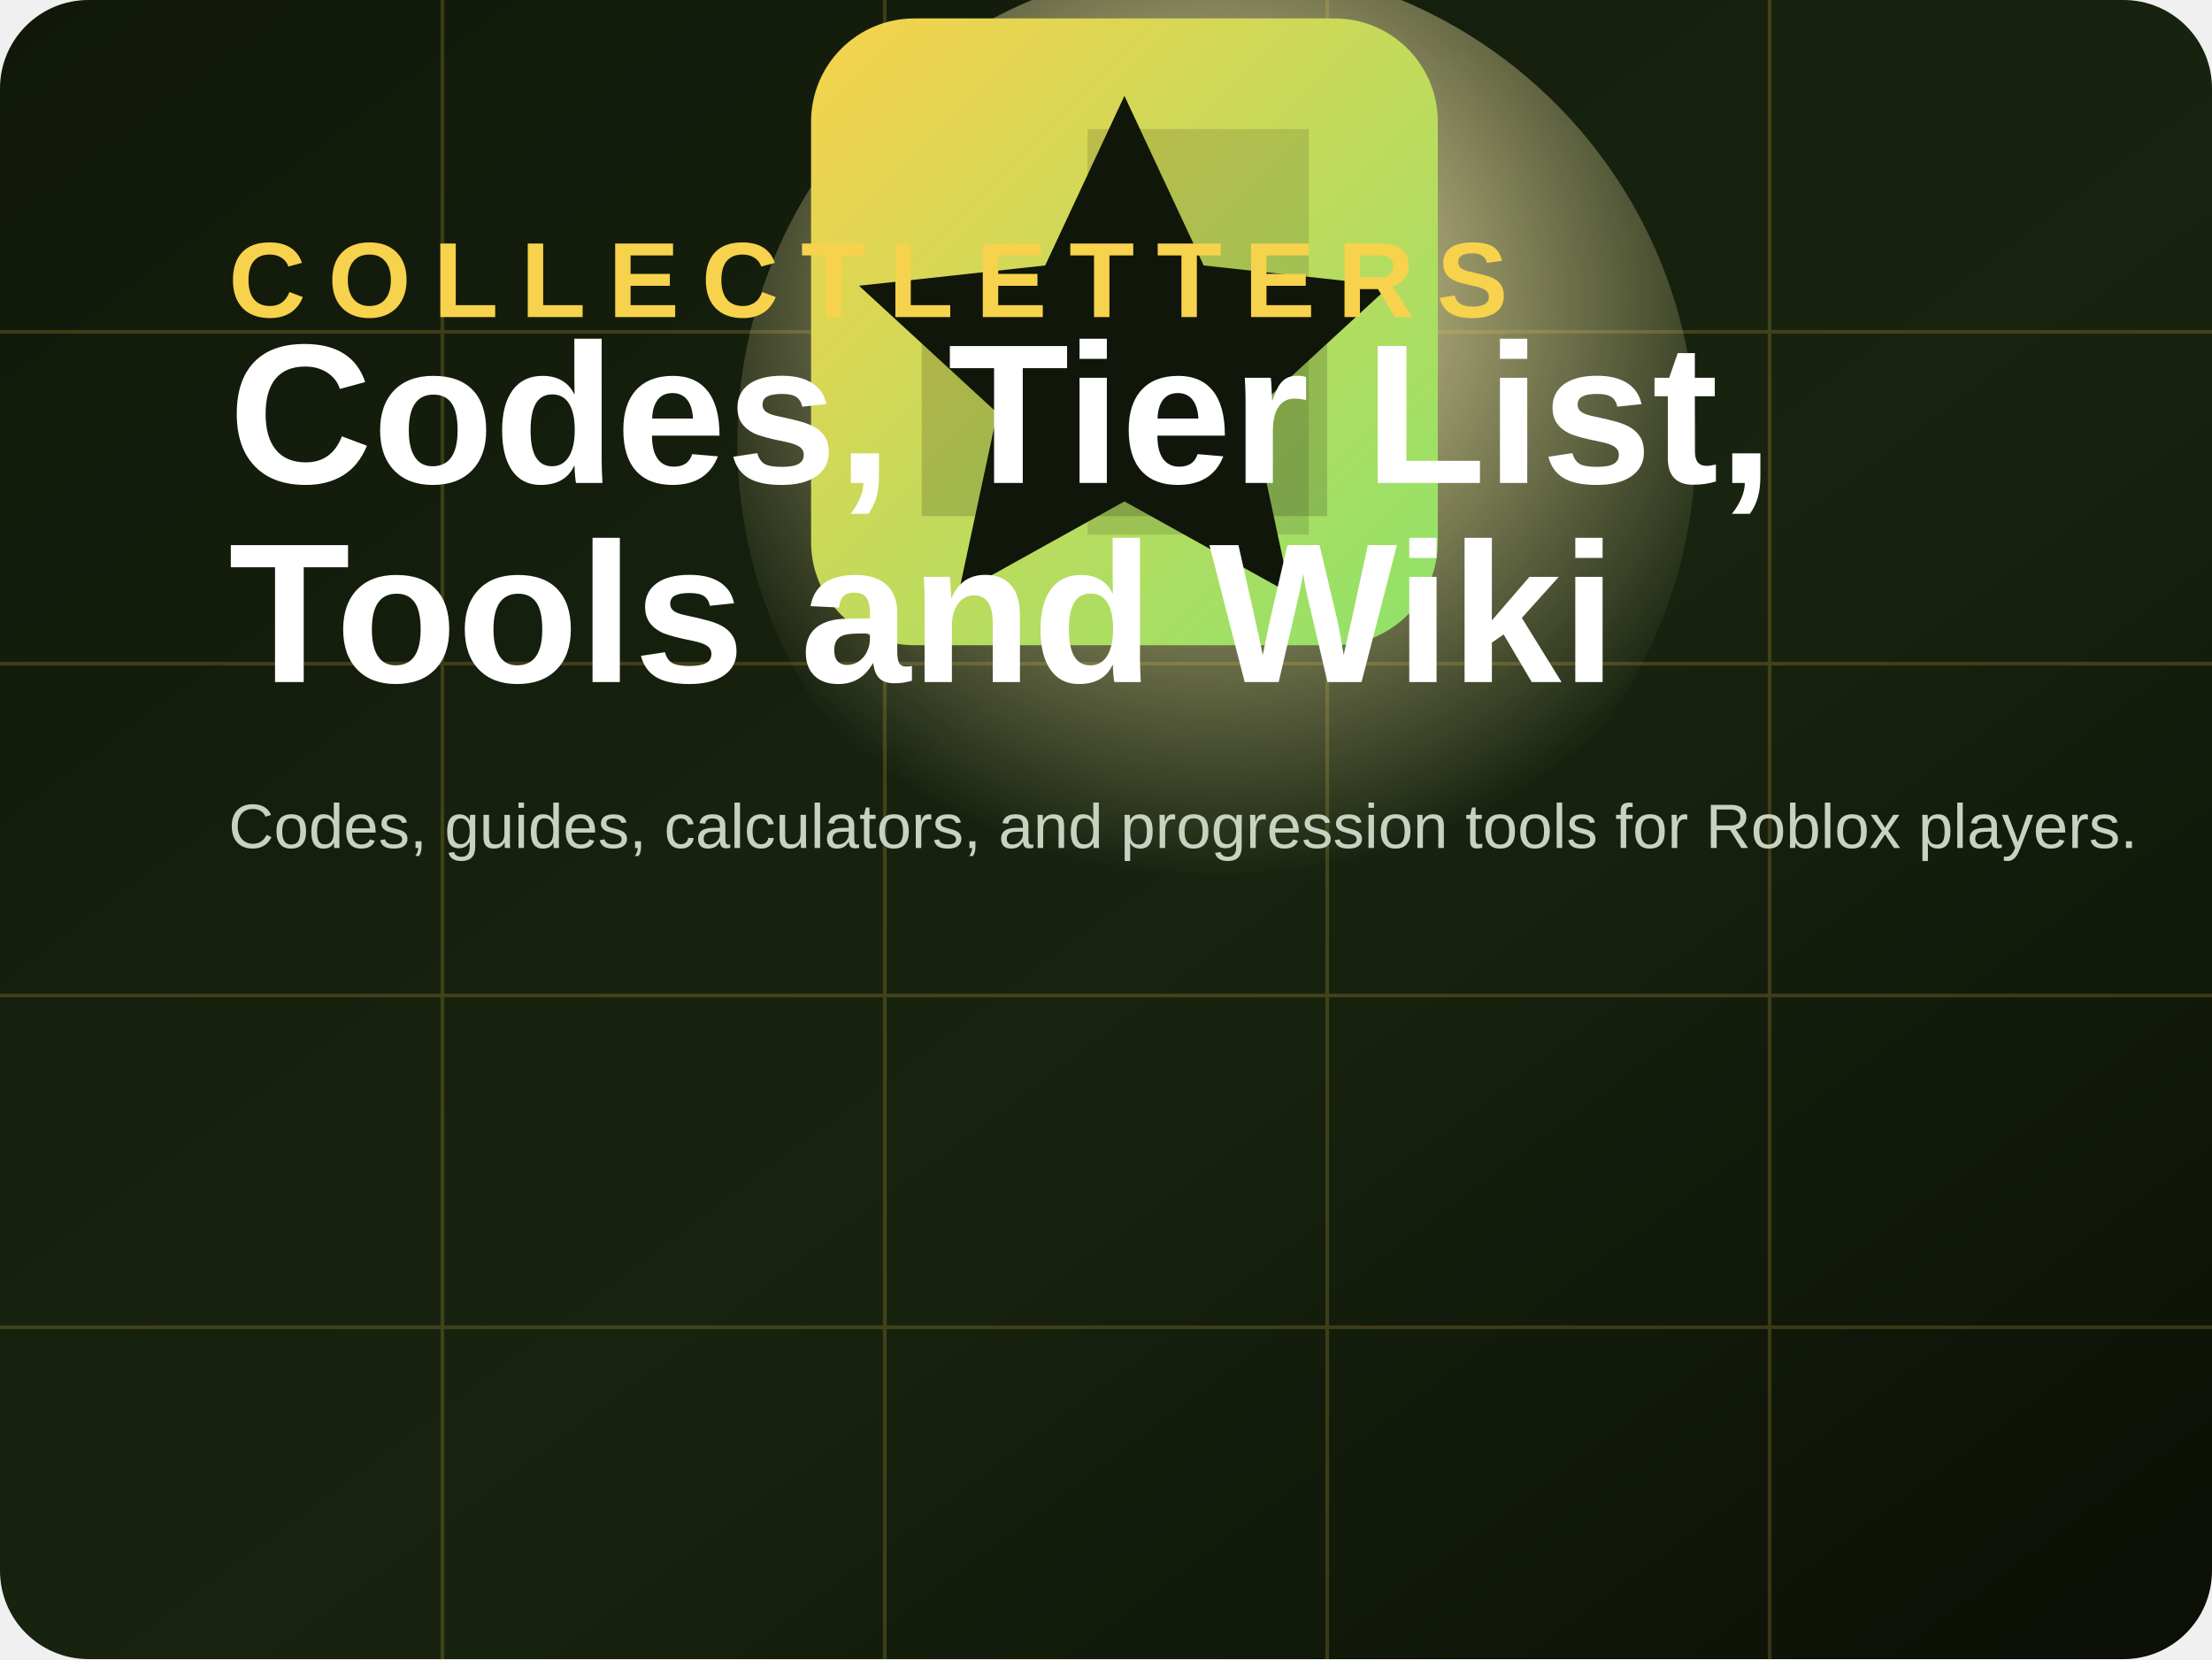
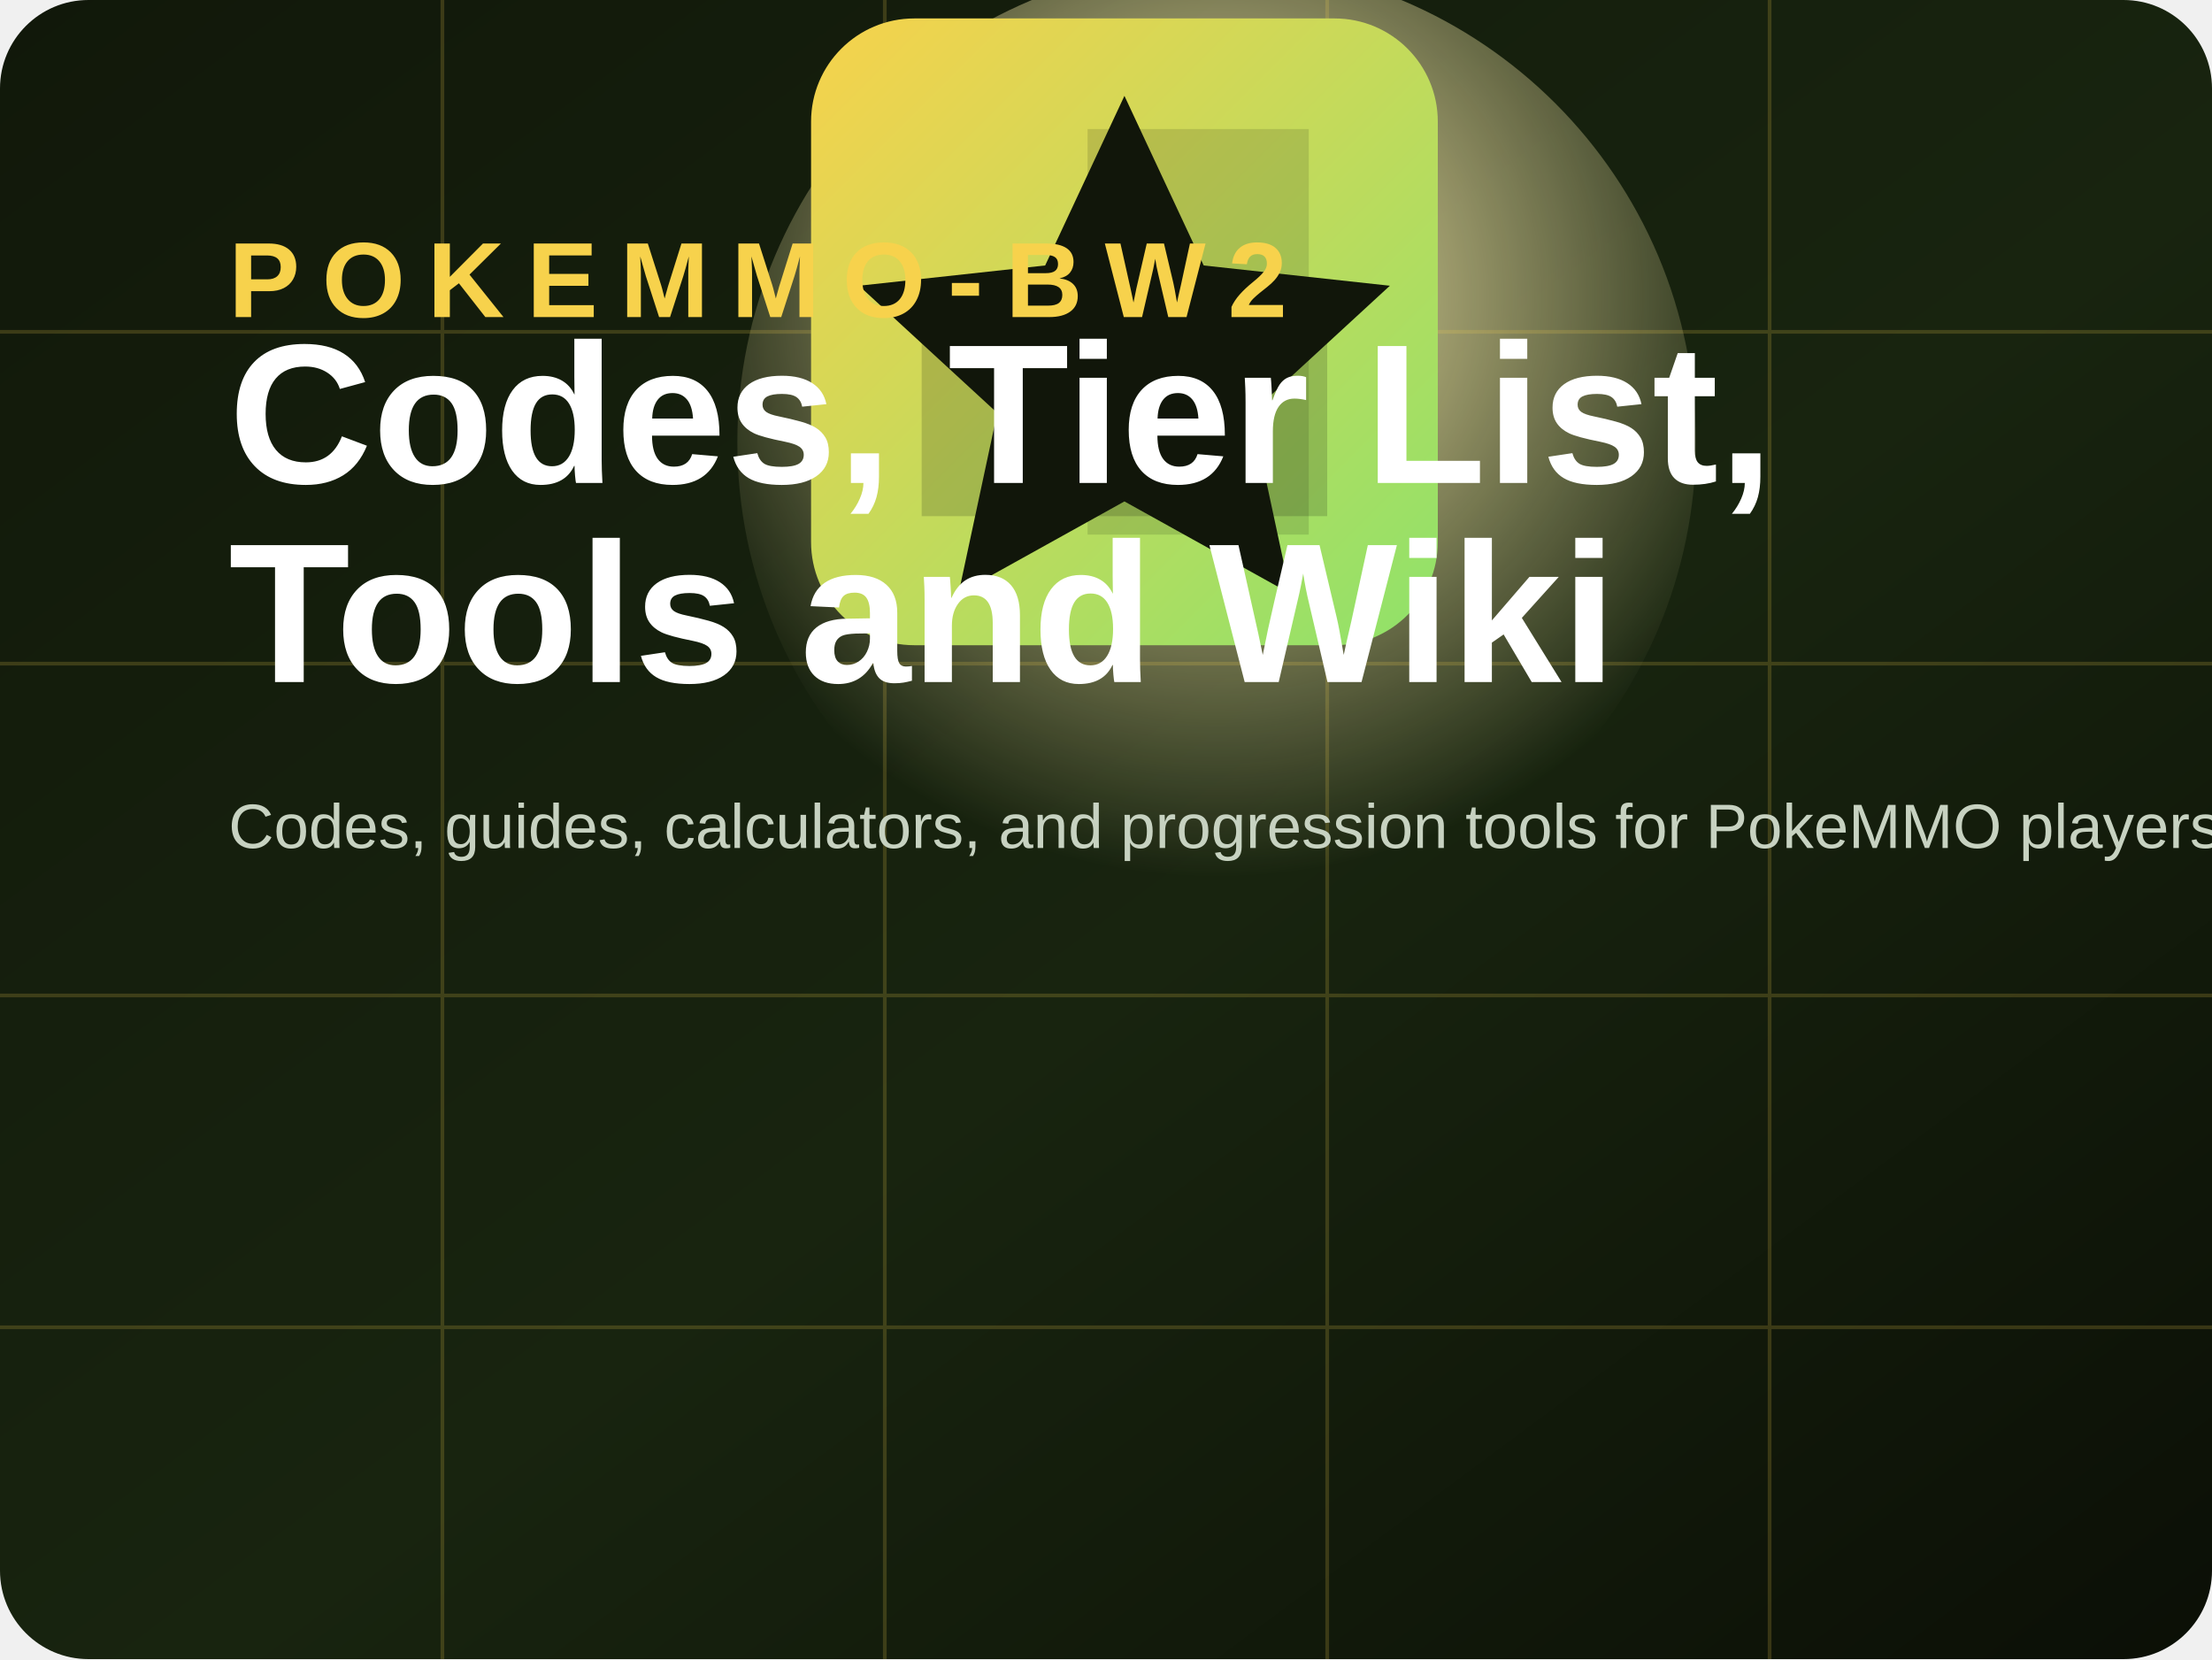
- <svg xmlns="http://www.w3.org/2000/svg" viewBox="0 0 1200 900" role="img" aria-label="CollectLetters cover art">
+ <svg xmlns="http://www.w3.org/2000/svg" viewBox="0 0 1200 900" role="img" aria-label="PokeMMO-BW2 cover art">
  <defs>
    <linearGradient id="bg" x1="0%" y1="0%" x2="100%" y2="100%">
      <stop offset="0%" stop-color="#11180a" />
      <stop offset="55%" stop-color="#18240f" />
      <stop offset="100%" stop-color="#0b0f06" />
    </linearGradient>
    <linearGradient id="block" x1="0%" y1="0%" x2="100%" y2="100%">
      <stop offset="0%" stop-color="#f7d24c" />
      <stop offset="100%" stop-color="#8fe26a" />
    </linearGradient>
    <radialGradient id="burst" cx="50%" cy="35%" r="60%">
      <stop offset="0%" stop-color="#fff3b0" stop-opacity=".95" />
      <stop offset="100%" stop-color="#fff3b0" stop-opacity="0" />
    </radialGradient>
  </defs>
  <rect width="1200" height="900" rx="48" fill="url(#bg)" />
  <circle cx="660" cy="240" r="260" fill="url(#burst)" />
  <g opacity=".18" stroke="#f7d24c" stroke-width="2">
    <path d="M0 180h1200" />
    <path d="M0 360h1200" />
    <path d="M0 540h1200" />
    <path d="M0 720h1200" />
    <path d="M240 0v900" />
    <path d="M480 0v900" />
    <path d="M720 0v900" />
    <path d="M960 0v900" />
  </g>
  <g transform="translate(610 180)">
    <rect x="-170" y="-170" width="340" height="340" rx="56" fill="url(#block)" />
    <path d="M-110 -20h220v120h-220z" fill="#11160a" opacity=".18" />
    <path d="M-20 -110h120v220H-20z" fill="#11160a" opacity=".14" />
    <path d="M0 -128l43 92 101 11-75 69 21 98-90-50-90 50 21-98-75-69 101-11z" fill="#11160a" />
  </g>
  <g transform="translate(124 92)">
-     <text x="0" y="80" fill="#f7d24c" font-size="58" font-family="Arial, sans-serif" font-weight="700" letter-spacing="12">COLLECTLETTERS</text>
+     <text x="0" y="80" fill="#f7d24c" font-size="58" font-family="Arial, sans-serif" font-weight="700" letter-spacing="12">POKEMMO-BW2</text>
    <text x="0" y="170" fill="#ffffff" font-size="108" font-family="Arial, sans-serif" font-weight="700">Codes, Tier List,</text>
    <text x="0" y="278" fill="#ffffff" font-size="108" font-family="Arial, sans-serif" font-weight="700">Tools and Wiki</text>
-     <text x="0" y="368" fill="#c7d2c1" font-size="34" font-family="Arial, sans-serif">Codes, guides, calculators, and progression tools for Roblox players.</text>
+     <text x="0" y="368" fill="#c7d2c1" font-size="34" font-family="Arial, sans-serif">Codes, guides, calculators, and progression tools for PokeMMO players.</text>
  </g>
</svg>
